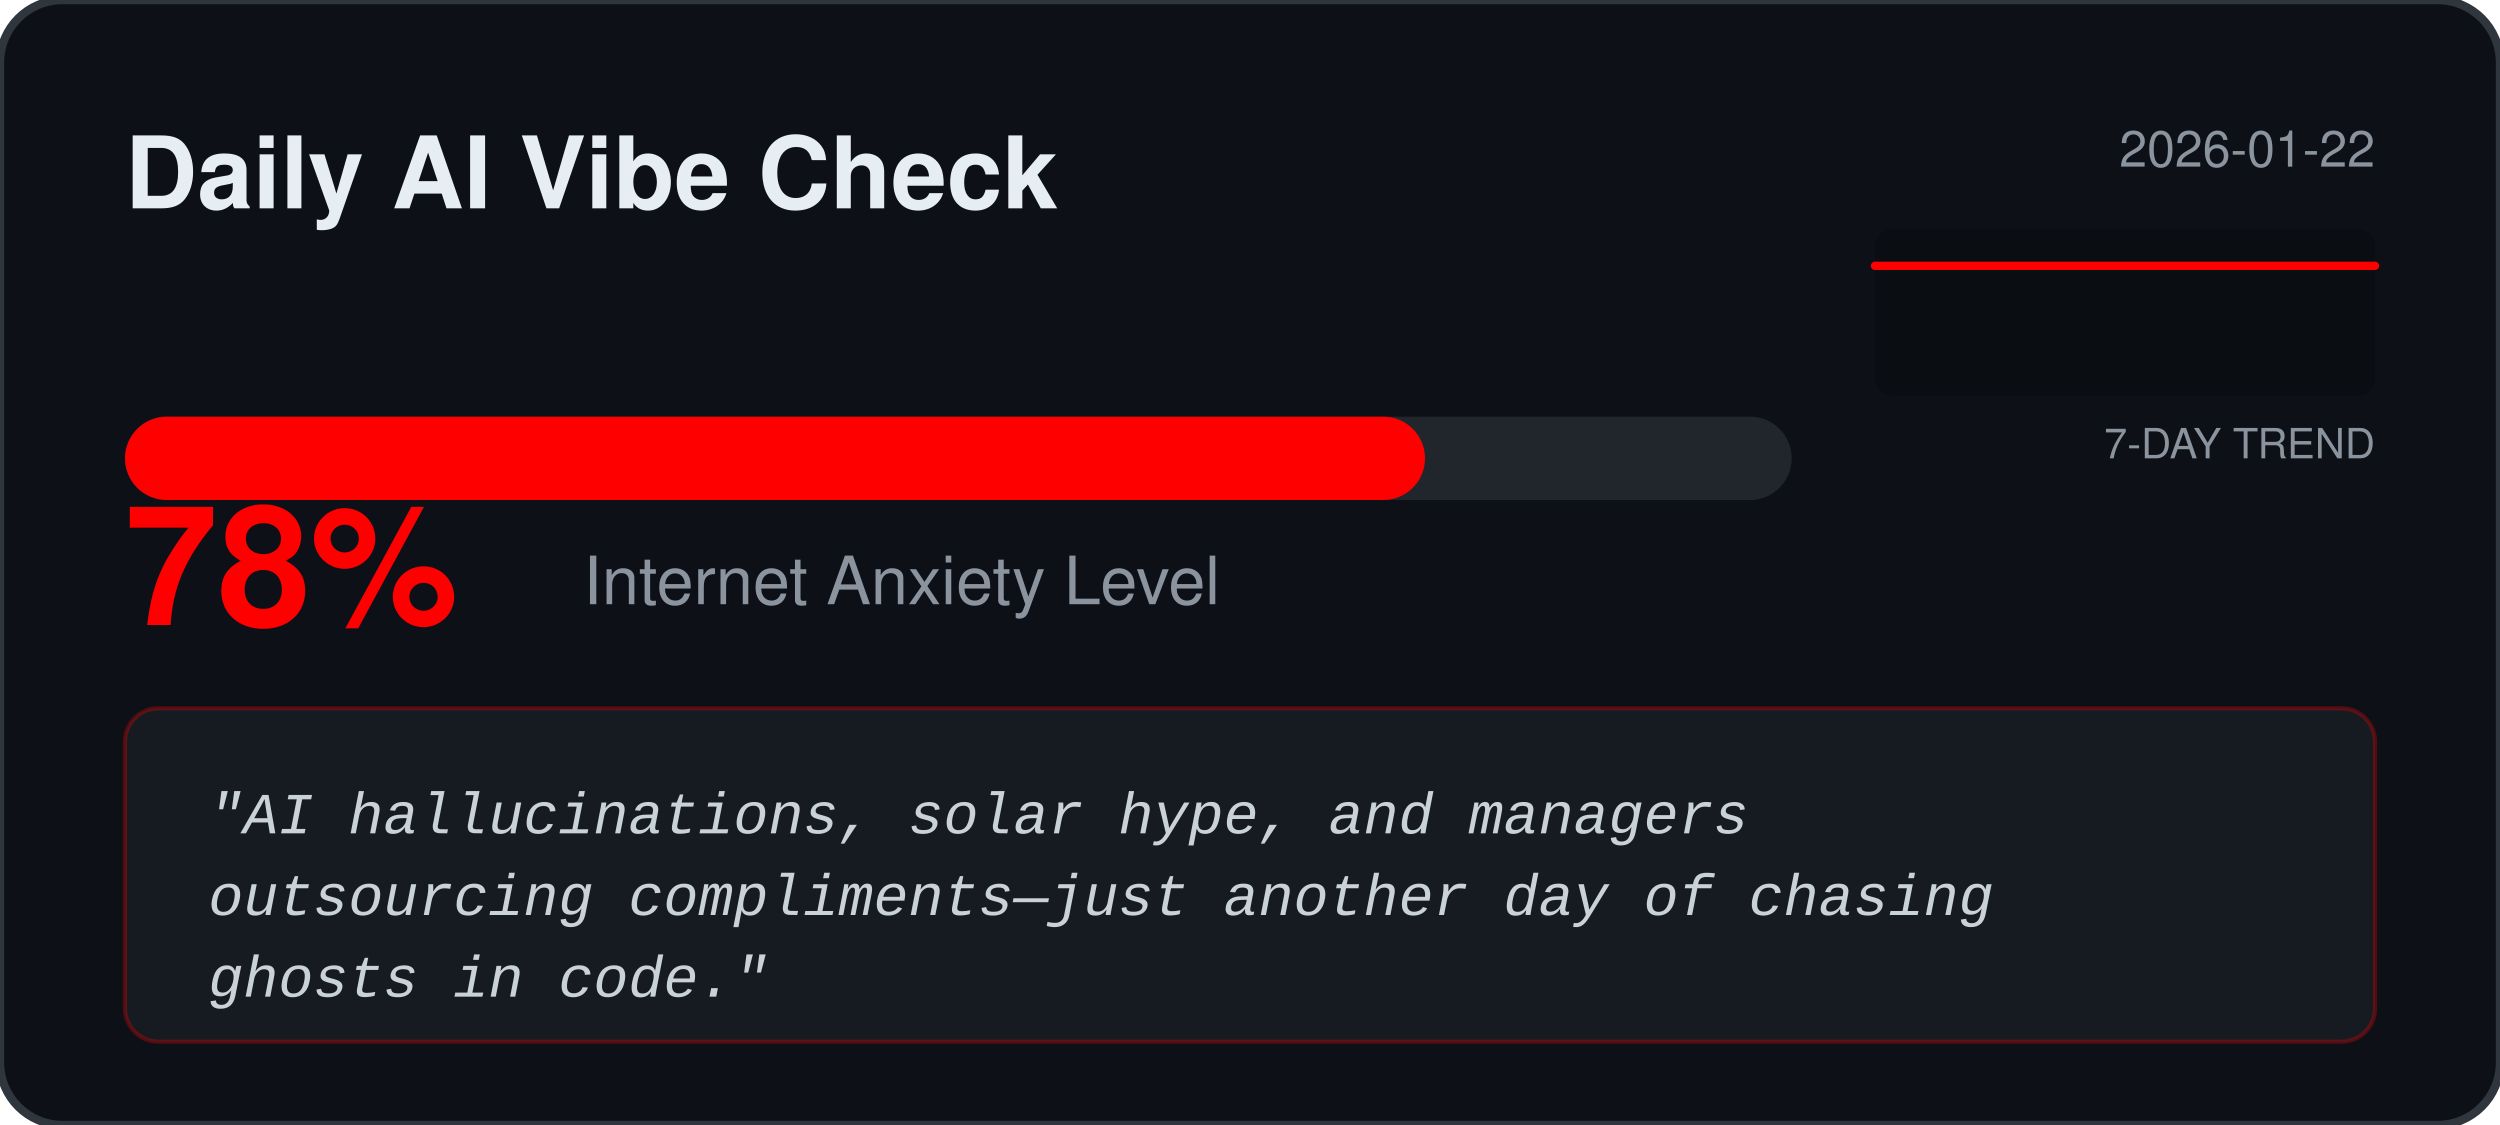
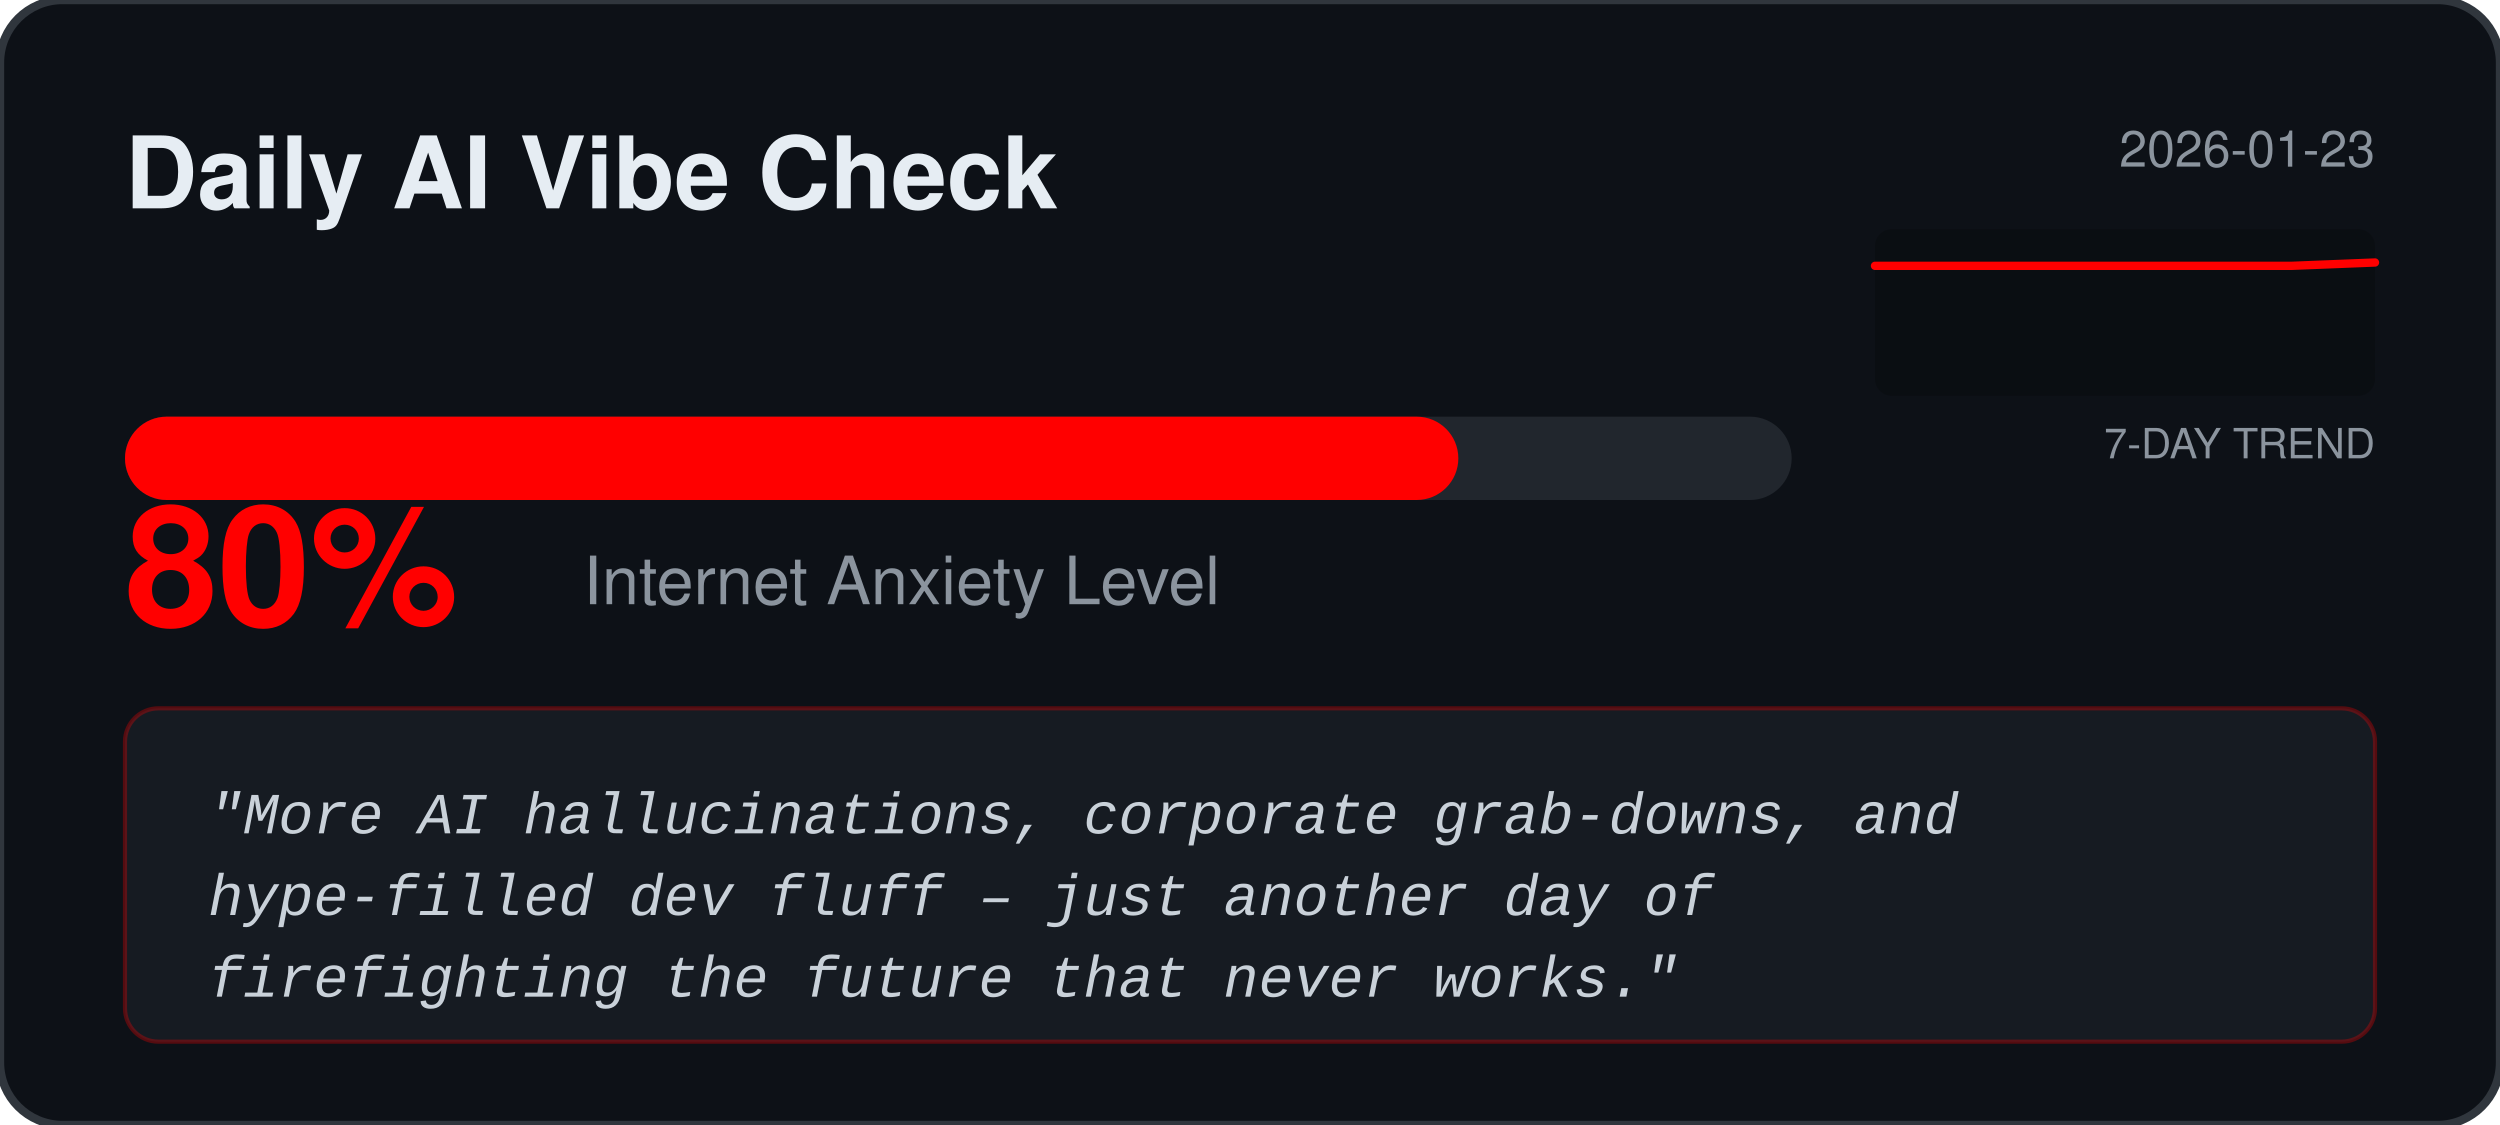
<svg xmlns="http://www.w3.org/2000/svg" width="600" height="270" viewBox="0 0 600 270" fill="none">
  <rect width="600" height="270" rx="15" fill="#0D1117" stroke="#30363D" stroke-width="2" />
  <text x="30" y="50" fill="#E6EDF3" font-family="Segoe UI, Helvetica, sans-serif" font-weight="bold" font-size="24">Daily AI Vibe Check</text>
-   <text x="570" y="40" fill="#8B949E" font-family="Segoe UI, Helvetica, sans-serif" font-size="12" text-anchor="end">2026-01-22</text>
+   <text x="570" y="40" fill="#8B949E" font-family="Segoe UI, Helvetica, sans-serif" font-size="12" text-anchor="end">2026-01-23</text>
  <rect x="450" y="55" width="120" height="40" fill="#000000" fill-opacity="0.2" rx="4" />
  <text x="570" y="110" fill="#8B949E" font-family="Segoe UI, Helvetica, sans-serif" font-size="10" text-anchor="end">7-DAY TREND</text>
-   <polyline points="450.0,63.8 470.0,63.8 490.0,63.8 510.0,63.8 530.0,63.8 550.0,63.8 570.0,63.8" fill="none" stroke="#FF0000" stroke-width="2" stroke-linecap="round" stroke-linejoin="round" />
+   <polyline points="450.0,63.8 470.0,63.8 490.0,63.8 510.0,63.8 530.0,63.8 550.0,63.8 570.0,63.0" fill="none" stroke="#FF0000" stroke-width="2" stroke-linecap="round" stroke-linejoin="round" />
  <rect x="30" y="100" width="400" height="20" rx="10" fill="#21262D" />
-   <rect x="30" y="100" width="312.0" height="20" rx="10" fill="#FF0000" />
-   <text x="30" y="150" fill="#FF0000" font-family="Segoe UI, Helvetica, sans-serif" font-weight="bold" font-size="40">78%</text>
+   <rect x="30" y="100" width="320.0" height="20" rx="10" fill="#FF0000" />
+   <text x="30" y="150" fill="#FF0000" font-family="Segoe UI, Helvetica, sans-serif" font-weight="bold" font-size="40">80%</text>
  <text x="140" y="145" fill="#8B949E" font-family="Segoe UI, Helvetica, sans-serif" font-size="16">Internet Anxiety Level</text>
  <rect x="30" y="170" width="540" height="80" rx="8" fill="#161B22" stroke="#FF0000" stroke-opacity="0.3" />
  <text x="50" y="200" fill="#C9D1D9" font-family="Courier New, monospace" font-size="14" font-style="italic">
-     <tspan x="50" dy="0">"AI hallucinations, solar hype, and managers</tspan>
-     <tspan x="50" dy="1.4em">outsourcing compliments—just another day of chasing</tspan>
-     <tspan x="50" dy="1.4em">ghosts in code."</tspan>
+     <tspan x="50" dy="0">"More AI hallucinations, corporate grab‑downs, and</tspan>
+     <tspan x="50" dy="1.4em">hype‑filled dev fluff – just another day of</tspan>
+     <tspan x="50" dy="1.4em">firefighting the future that never works."</tspan>
  </text>
</svg>
